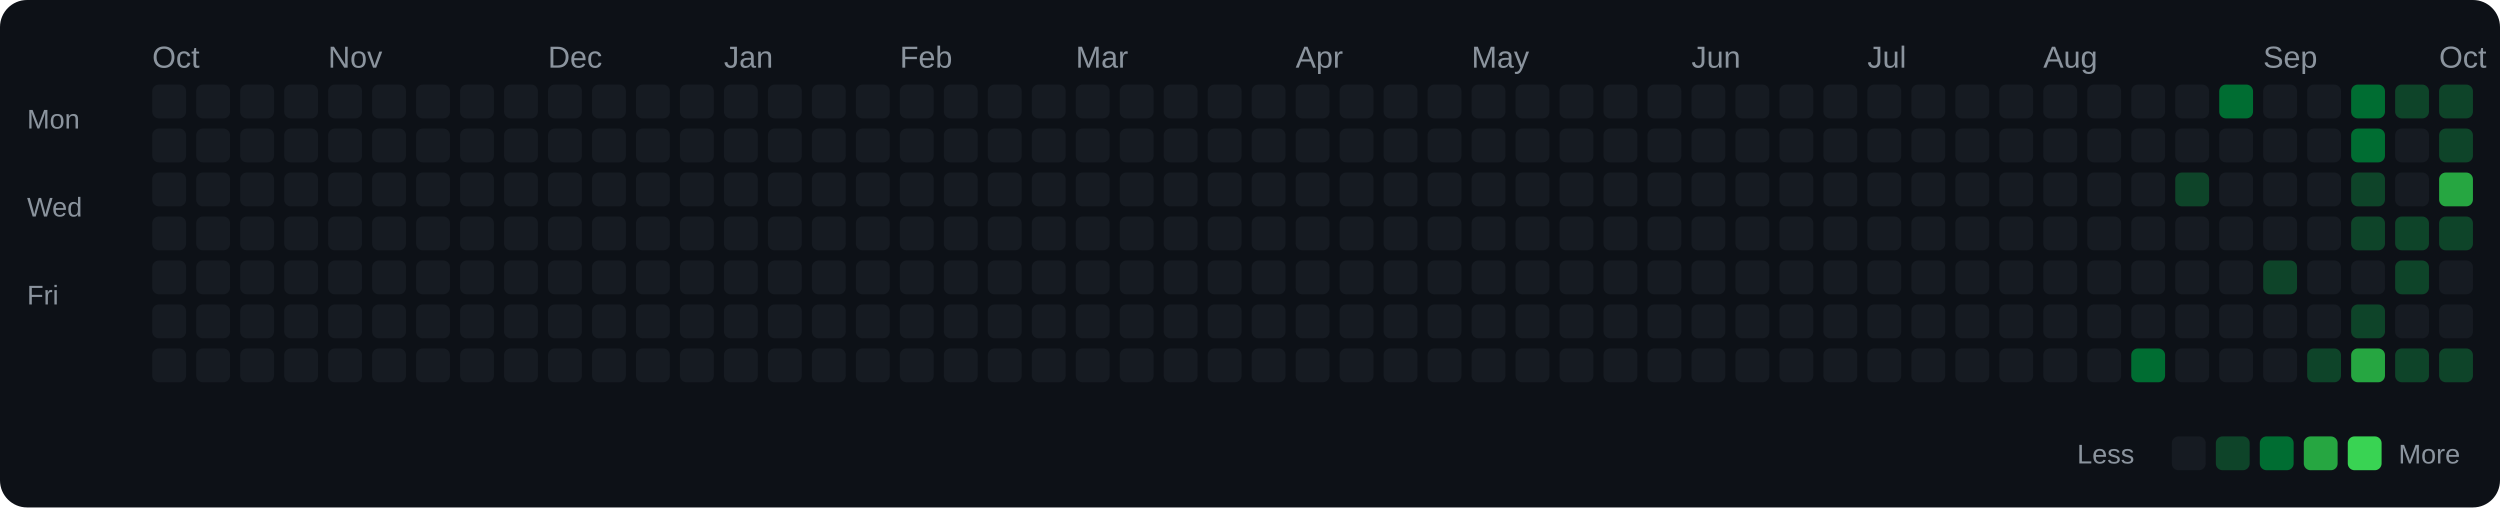
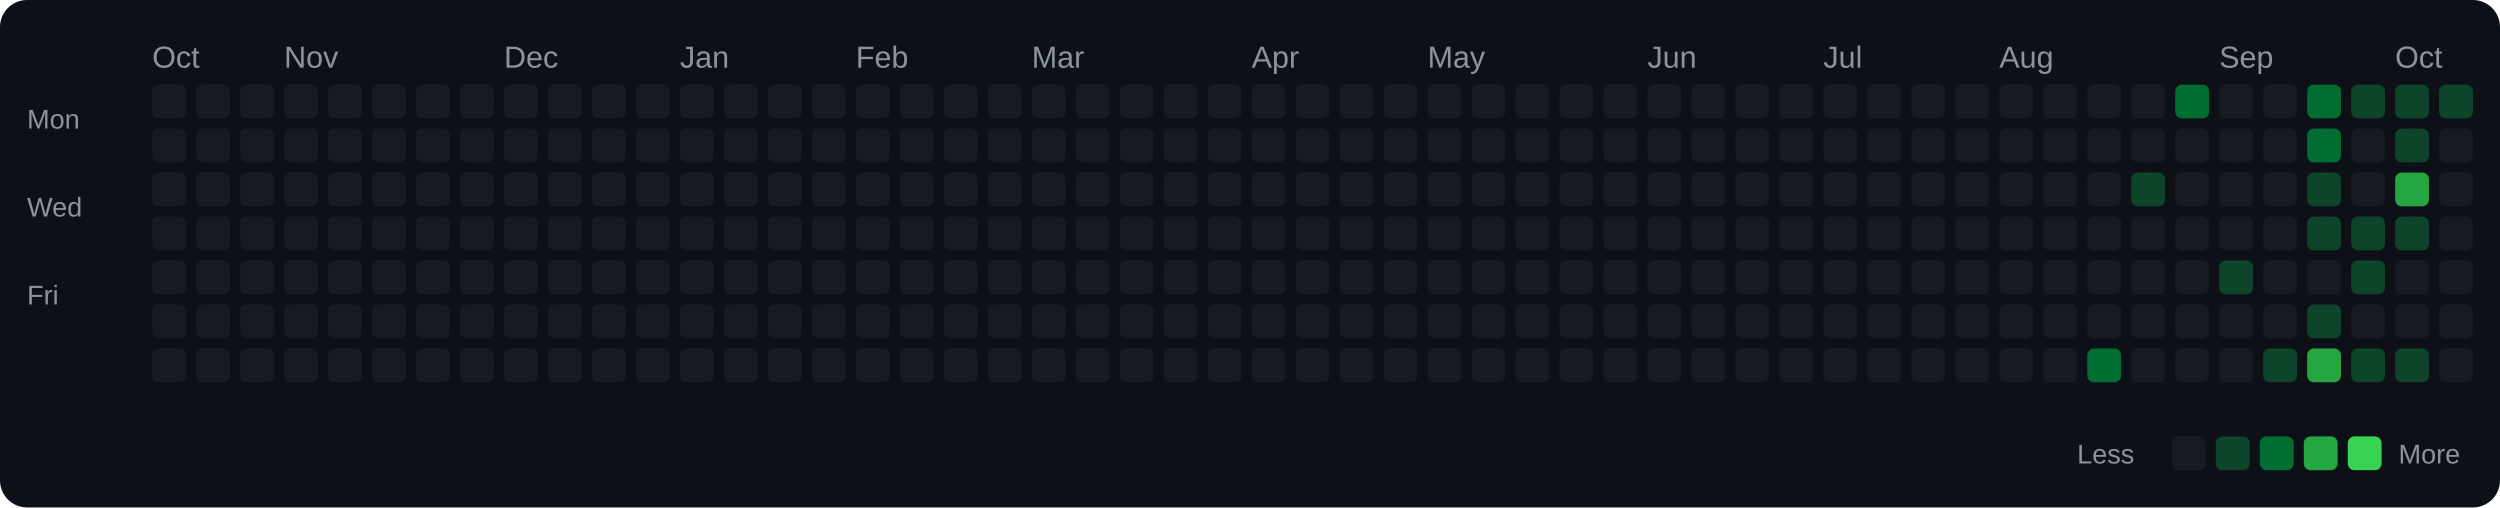
<svg xmlns="http://www.w3.org/2000/svg" width="739" height="150" viewBox="0 0 739 150" role="img" aria-labelledby="title description">
  <rect width="100%" height="100%" fill="#0d1117" rx="8" />
  <text x="45" y="20" fill="#8b949e" font-family="Arial, sans-serif" font-size="9"> Oct </text>
-   <text x="97" y="20" fill="#8b949e" font-family="Arial, sans-serif" font-size="9"> Nov </text>
-   <text x="162" y="20" fill="#8b949e" font-family="Arial, sans-serif" font-size="9"> Dec </text>
-   <text x="214" y="20" fill="#8b949e" font-family="Arial, sans-serif" font-size="9"> Jan </text>
-   <text x="266" y="20" fill="#8b949e" font-family="Arial, sans-serif" font-size="9"> Feb </text>
-   <text x="318" y="20" fill="#8b949e" font-family="Arial, sans-serif" font-size="9"> Mar </text>
-   <text x="383" y="20" fill="#8b949e" font-family="Arial, sans-serif" font-size="9"> Apr </text>
-   <text x="435" y="20" fill="#8b949e" font-family="Arial, sans-serif" font-size="9"> May </text>
-   <text x="500" y="20" fill="#8b949e" font-family="Arial, sans-serif" font-size="9"> Jun </text>
-   <text x="552" y="20" fill="#8b949e" font-family="Arial, sans-serif" font-size="9"> Jul </text>
-   <text x="604" y="20" fill="#8b949e" font-family="Arial, sans-serif" font-size="9"> Aug </text>
-   <text x="669" y="20" fill="#8b949e" font-family="Arial, sans-serif" font-size="9"> Sep </text>
-   <text x="721" y="20" fill="#8b949e" font-family="Arial, sans-serif" font-size="9"> Oct </text>
+   <text x="84" y="20" fill="#8b949e" font-family="Arial, sans-serif" font-size="9"> Nov </text>
+   <text x="149" y="20" fill="#8b949e" font-family="Arial, sans-serif" font-size="9"> Dec </text>
+   <text x="201" y="20" fill="#8b949e" font-family="Arial, sans-serif" font-size="9"> Jan </text>
+   <text x="253" y="20" fill="#8b949e" font-family="Arial, sans-serif" font-size="9"> Feb </text>
+   <text x="305" y="20" fill="#8b949e" font-family="Arial, sans-serif" font-size="9"> Mar </text>
+   <text x="370" y="20" fill="#8b949e" font-family="Arial, sans-serif" font-size="9"> Apr </text>
+   <text x="422" y="20" fill="#8b949e" font-family="Arial, sans-serif" font-size="9"> May </text>
+   <text x="487" y="20" fill="#8b949e" font-family="Arial, sans-serif" font-size="9"> Jun </text>
+   <text x="539" y="20" fill="#8b949e" font-family="Arial, sans-serif" font-size="9"> Jul </text>
+   <text x="591" y="20" fill="#8b949e" font-family="Arial, sans-serif" font-size="9"> Aug </text>
+   <text x="656" y="20" fill="#8b949e" font-family="Arial, sans-serif" font-size="9"> Sep </text>
+   <text x="708" y="20" fill="#8b949e" font-family="Arial, sans-serif" font-size="9"> Oct </text>
  <rect x="45" y="25" width="10" height="10" rx="2" fill="#161b22"> </rect>
  <rect x="45" y="38" width="10" height="10" rx="2" fill="#161b22"> </rect>
  <rect x="45" y="51" width="10" height="10" rx="2" fill="#161b22"> </rect>
  <rect x="45" y="64" width="10" height="10" rx="2" fill="#161b22"> </rect>
  <rect x="45" y="77" width="10" height="10" rx="2" fill="#161b22"> </rect>
  <rect x="45" y="90" width="10" height="10" rx="2" fill="#161b22"> </rect>
  <rect x="45" y="103" width="10" height="10" rx="2" fill="#161b22"> </rect>
  <rect x="58" y="25" width="10" height="10" rx="2" fill="#161b22"> </rect>
  <rect x="58" y="38" width="10" height="10" rx="2" fill="#161b22"> </rect>
  <rect x="58" y="51" width="10" height="10" rx="2" fill="#161b22"> </rect>
  <rect x="58" y="64" width="10" height="10" rx="2" fill="#161b22"> </rect>
  <rect x="58" y="77" width="10" height="10" rx="2" fill="#161b22"> </rect>
  <rect x="58" y="90" width="10" height="10" rx="2" fill="#161b22"> </rect>
  <rect x="58" y="103" width="10" height="10" rx="2" fill="#161b22"> </rect>
  <rect x="71" y="25" width="10" height="10" rx="2" fill="#161b22"> </rect>
  <rect x="71" y="38" width="10" height="10" rx="2" fill="#161b22"> </rect>
  <rect x="71" y="51" width="10" height="10" rx="2" fill="#161b22"> </rect>
  <rect x="71" y="64" width="10" height="10" rx="2" fill="#161b22"> </rect>
  <rect x="71" y="77" width="10" height="10" rx="2" fill="#161b22"> </rect>
  <rect x="71" y="90" width="10" height="10" rx="2" fill="#161b22"> </rect>
  <rect x="71" y="103" width="10" height="10" rx="2" fill="#161b22"> </rect>
  <rect x="84" y="25" width="10" height="10" rx="2" fill="#161b22"> </rect>
  <rect x="84" y="38" width="10" height="10" rx="2" fill="#161b22"> </rect>
  <rect x="84" y="51" width="10" height="10" rx="2" fill="#161b22"> </rect>
  <rect x="84" y="64" width="10" height="10" rx="2" fill="#161b22"> </rect>
  <rect x="84" y="77" width="10" height="10" rx="2" fill="#161b22"> </rect>
  <rect x="84" y="90" width="10" height="10" rx="2" fill="#161b22"> </rect>
  <rect x="84" y="103" width="10" height="10" rx="2" fill="#161b22"> </rect>
  <rect x="97" y="25" width="10" height="10" rx="2" fill="#161b22"> </rect>
  <rect x="97" y="38" width="10" height="10" rx="2" fill="#161b22"> </rect>
  <rect x="97" y="51" width="10" height="10" rx="2" fill="#161b22"> </rect>
  <rect x="97" y="64" width="10" height="10" rx="2" fill="#161b22"> </rect>
  <rect x="97" y="77" width="10" height="10" rx="2" fill="#161b22"> </rect>
  <rect x="97" y="90" width="10" height="10" rx="2" fill="#161b22"> </rect>
  <rect x="97" y="103" width="10" height="10" rx="2" fill="#161b22"> </rect>
  <rect x="110" y="25" width="10" height="10" rx="2" fill="#161b22"> </rect>
  <rect x="110" y="38" width="10" height="10" rx="2" fill="#161b22"> </rect>
  <rect x="110" y="51" width="10" height="10" rx="2" fill="#161b22"> </rect>
  <rect x="110" y="64" width="10" height="10" rx="2" fill="#161b22"> </rect>
  <rect x="110" y="77" width="10" height="10" rx="2" fill="#161b22"> </rect>
  <rect x="110" y="90" width="10" height="10" rx="2" fill="#161b22"> </rect>
  <rect x="110" y="103" width="10" height="10" rx="2" fill="#161b22"> </rect>
  <rect x="123" y="25" width="10" height="10" rx="2" fill="#161b22"> </rect>
  <rect x="123" y="38" width="10" height="10" rx="2" fill="#161b22"> </rect>
  <rect x="123" y="51" width="10" height="10" rx="2" fill="#161b22"> </rect>
  <rect x="123" y="64" width="10" height="10" rx="2" fill="#161b22"> </rect>
  <rect x="123" y="77" width="10" height="10" rx="2" fill="#161b22"> </rect>
  <rect x="123" y="90" width="10" height="10" rx="2" fill="#161b22"> </rect>
  <rect x="123" y="103" width="10" height="10" rx="2" fill="#161b22"> </rect>
  <rect x="136" y="25" width="10" height="10" rx="2" fill="#161b22"> </rect>
  <rect x="136" y="38" width="10" height="10" rx="2" fill="#161b22"> </rect>
  <rect x="136" y="51" width="10" height="10" rx="2" fill="#161b22"> </rect>
  <rect x="136" y="64" width="10" height="10" rx="2" fill="#161b22"> </rect>
  <rect x="136" y="77" width="10" height="10" rx="2" fill="#161b22"> </rect>
  <rect x="136" y="90" width="10" height="10" rx="2" fill="#161b22"> </rect>
  <rect x="136" y="103" width="10" height="10" rx="2" fill="#161b22"> </rect>
  <rect x="149" y="25" width="10" height="10" rx="2" fill="#161b22"> </rect>
  <rect x="149" y="38" width="10" height="10" rx="2" fill="#161b22"> </rect>
  <rect x="149" y="51" width="10" height="10" rx="2" fill="#161b22"> </rect>
  <rect x="149" y="64" width="10" height="10" rx="2" fill="#161b22"> </rect>
  <rect x="149" y="77" width="10" height="10" rx="2" fill="#161b22"> </rect>
  <rect x="149" y="90" width="10" height="10" rx="2" fill="#161b22"> </rect>
  <rect x="149" y="103" width="10" height="10" rx="2" fill="#161b22"> </rect>
  <rect x="162" y="25" width="10" height="10" rx="2" fill="#161b22"> </rect>
  <rect x="162" y="38" width="10" height="10" rx="2" fill="#161b22"> </rect>
  <rect x="162" y="51" width="10" height="10" rx="2" fill="#161b22"> </rect>
  <rect x="162" y="64" width="10" height="10" rx="2" fill="#161b22"> </rect>
  <rect x="162" y="77" width="10" height="10" rx="2" fill="#161b22"> </rect>
  <rect x="162" y="90" width="10" height="10" rx="2" fill="#161b22"> </rect>
  <rect x="162" y="103" width="10" height="10" rx="2" fill="#161b22"> </rect>
  <rect x="175" y="25" width="10" height="10" rx="2" fill="#161b22"> </rect>
  <rect x="175" y="38" width="10" height="10" rx="2" fill="#161b22"> </rect>
  <rect x="175" y="51" width="10" height="10" rx="2" fill="#161b22"> </rect>
  <rect x="175" y="64" width="10" height="10" rx="2" fill="#161b22"> </rect>
  <rect x="175" y="77" width="10" height="10" rx="2" fill="#161b22"> </rect>
  <rect x="175" y="90" width="10" height="10" rx="2" fill="#161b22"> </rect>
  <rect x="175" y="103" width="10" height="10" rx="2" fill="#161b22"> </rect>
  <rect x="188" y="25" width="10" height="10" rx="2" fill="#161b22"> </rect>
  <rect x="188" y="38" width="10" height="10" rx="2" fill="#161b22"> </rect>
  <rect x="188" y="51" width="10" height="10" rx="2" fill="#161b22"> </rect>
  <rect x="188" y="64" width="10" height="10" rx="2" fill="#161b22"> </rect>
  <rect x="188" y="77" width="10" height="10" rx="2" fill="#161b22"> </rect>
  <rect x="188" y="90" width="10" height="10" rx="2" fill="#161b22"> </rect>
  <rect x="188" y="103" width="10" height="10" rx="2" fill="#161b22"> </rect>
  <rect x="201" y="25" width="10" height="10" rx="2" fill="#161b22"> </rect>
  <rect x="201" y="38" width="10" height="10" rx="2" fill="#161b22"> </rect>
  <rect x="201" y="51" width="10" height="10" rx="2" fill="#161b22"> </rect>
  <rect x="201" y="64" width="10" height="10" rx="2" fill="#161b22"> </rect>
  <rect x="201" y="77" width="10" height="10" rx="2" fill="#161b22"> </rect>
  <rect x="201" y="90" width="10" height="10" rx="2" fill="#161b22"> </rect>
  <rect x="201" y="103" width="10" height="10" rx="2" fill="#161b22"> </rect>
  <rect x="214" y="25" width="10" height="10" rx="2" fill="#161b22"> </rect>
  <rect x="214" y="38" width="10" height="10" rx="2" fill="#161b22"> </rect>
  <rect x="214" y="51" width="10" height="10" rx="2" fill="#161b22"> </rect>
  <rect x="214" y="64" width="10" height="10" rx="2" fill="#161b22"> </rect>
  <rect x="214" y="77" width="10" height="10" rx="2" fill="#161b22"> </rect>
  <rect x="214" y="90" width="10" height="10" rx="2" fill="#161b22"> </rect>
  <rect x="214" y="103" width="10" height="10" rx="2" fill="#161b22"> </rect>
  <rect x="227" y="25" width="10" height="10" rx="2" fill="#161b22"> </rect>
  <rect x="227" y="38" width="10" height="10" rx="2" fill="#161b22"> </rect>
  <rect x="227" y="51" width="10" height="10" rx="2" fill="#161b22"> </rect>
  <rect x="227" y="64" width="10" height="10" rx="2" fill="#161b22"> </rect>
  <rect x="227" y="77" width="10" height="10" rx="2" fill="#161b22"> </rect>
  <rect x="227" y="90" width="10" height="10" rx="2" fill="#161b22"> </rect>
  <rect x="227" y="103" width="10" height="10" rx="2" fill="#161b22"> </rect>
  <rect x="240" y="25" width="10" height="10" rx="2" fill="#161b22"> </rect>
  <rect x="240" y="38" width="10" height="10" rx="2" fill="#161b22"> </rect>
  <rect x="240" y="51" width="10" height="10" rx="2" fill="#161b22"> </rect>
  <rect x="240" y="64" width="10" height="10" rx="2" fill="#161b22"> </rect>
  <rect x="240" y="77" width="10" height="10" rx="2" fill="#161b22"> </rect>
  <rect x="240" y="90" width="10" height="10" rx="2" fill="#161b22"> </rect>
  <rect x="240" y="103" width="10" height="10" rx="2" fill="#161b22"> </rect>
  <rect x="253" y="25" width="10" height="10" rx="2" fill="#161b22"> </rect>
  <rect x="253" y="38" width="10" height="10" rx="2" fill="#161b22"> </rect>
  <rect x="253" y="51" width="10" height="10" rx="2" fill="#161b22"> </rect>
  <rect x="253" y="64" width="10" height="10" rx="2" fill="#161b22"> </rect>
  <rect x="253" y="77" width="10" height="10" rx="2" fill="#161b22"> </rect>
  <rect x="253" y="90" width="10" height="10" rx="2" fill="#161b22"> </rect>
  <rect x="253" y="103" width="10" height="10" rx="2" fill="#161b22"> </rect>
  <rect x="266" y="25" width="10" height="10" rx="2" fill="#161b22"> </rect>
  <rect x="266" y="38" width="10" height="10" rx="2" fill="#161b22"> </rect>
  <rect x="266" y="51" width="10" height="10" rx="2" fill="#161b22"> </rect>
  <rect x="266" y="64" width="10" height="10" rx="2" fill="#161b22"> </rect>
  <rect x="266" y="77" width="10" height="10" rx="2" fill="#161b22"> </rect>
  <rect x="266" y="90" width="10" height="10" rx="2" fill="#161b22"> </rect>
  <rect x="266" y="103" width="10" height="10" rx="2" fill="#161b22"> </rect>
  <rect x="279" y="25" width="10" height="10" rx="2" fill="#161b22"> </rect>
  <rect x="279" y="38" width="10" height="10" rx="2" fill="#161b22"> </rect>
  <rect x="279" y="51" width="10" height="10" rx="2" fill="#161b22"> </rect>
  <rect x="279" y="64" width="10" height="10" rx="2" fill="#161b22"> </rect>
  <rect x="279" y="77" width="10" height="10" rx="2" fill="#161b22"> </rect>
  <rect x="279" y="90" width="10" height="10" rx="2" fill="#161b22"> </rect>
  <rect x="279" y="103" width="10" height="10" rx="2" fill="#161b22"> </rect>
  <rect x="292" y="25" width="10" height="10" rx="2" fill="#161b22"> </rect>
  <rect x="292" y="38" width="10" height="10" rx="2" fill="#161b22"> </rect>
  <rect x="292" y="51" width="10" height="10" rx="2" fill="#161b22"> </rect>
  <rect x="292" y="64" width="10" height="10" rx="2" fill="#161b22"> </rect>
  <rect x="292" y="77" width="10" height="10" rx="2" fill="#161b22"> </rect>
  <rect x="292" y="90" width="10" height="10" rx="2" fill="#161b22"> </rect>
  <rect x="292" y="103" width="10" height="10" rx="2" fill="#161b22"> </rect>
  <rect x="305" y="25" width="10" height="10" rx="2" fill="#161b22"> </rect>
  <rect x="305" y="38" width="10" height="10" rx="2" fill="#161b22"> </rect>
  <rect x="305" y="51" width="10" height="10" rx="2" fill="#161b22"> </rect>
  <rect x="305" y="64" width="10" height="10" rx="2" fill="#161b22"> </rect>
  <rect x="305" y="77" width="10" height="10" rx="2" fill="#161b22"> </rect>
  <rect x="305" y="90" width="10" height="10" rx="2" fill="#161b22"> </rect>
  <rect x="305" y="103" width="10" height="10" rx="2" fill="#161b22"> </rect>
  <rect x="318" y="25" width="10" height="10" rx="2" fill="#161b22"> </rect>
  <rect x="318" y="38" width="10" height="10" rx="2" fill="#161b22"> </rect>
  <rect x="318" y="51" width="10" height="10" rx="2" fill="#161b22"> </rect>
  <rect x="318" y="64" width="10" height="10" rx="2" fill="#161b22"> </rect>
  <rect x="318" y="77" width="10" height="10" rx="2" fill="#161b22"> </rect>
  <rect x="318" y="90" width="10" height="10" rx="2" fill="#161b22"> </rect>
  <rect x="318" y="103" width="10" height="10" rx="2" fill="#161b22"> </rect>
  <rect x="331" y="25" width="10" height="10" rx="2" fill="#161b22"> </rect>
  <rect x="331" y="38" width="10" height="10" rx="2" fill="#161b22"> </rect>
  <rect x="331" y="51" width="10" height="10" rx="2" fill="#161b22"> </rect>
  <rect x="331" y="64" width="10" height="10" rx="2" fill="#161b22"> </rect>
  <rect x="331" y="77" width="10" height="10" rx="2" fill="#161b22"> </rect>
  <rect x="331" y="90" width="10" height="10" rx="2" fill="#161b22"> </rect>
  <rect x="331" y="103" width="10" height="10" rx="2" fill="#161b22"> </rect>
  <rect x="344" y="25" width="10" height="10" rx="2" fill="#161b22"> </rect>
  <rect x="344" y="38" width="10" height="10" rx="2" fill="#161b22"> </rect>
  <rect x="344" y="51" width="10" height="10" rx="2" fill="#161b22"> </rect>
  <rect x="344" y="64" width="10" height="10" rx="2" fill="#161b22"> </rect>
  <rect x="344" y="77" width="10" height="10" rx="2" fill="#161b22"> </rect>
  <rect x="344" y="90" width="10" height="10" rx="2" fill="#161b22"> </rect>
  <rect x="344" y="103" width="10" height="10" rx="2" fill="#161b22"> </rect>
  <rect x="357" y="25" width="10" height="10" rx="2" fill="#161b22"> </rect>
  <rect x="357" y="38" width="10" height="10" rx="2" fill="#161b22"> </rect>
  <rect x="357" y="51" width="10" height="10" rx="2" fill="#161b22"> </rect>
  <rect x="357" y="64" width="10" height="10" rx="2" fill="#161b22"> </rect>
  <rect x="357" y="77" width="10" height="10" rx="2" fill="#161b22"> </rect>
  <rect x="357" y="90" width="10" height="10" rx="2" fill="#161b22"> </rect>
  <rect x="357" y="103" width="10" height="10" rx="2" fill="#161b22"> </rect>
  <rect x="370" y="25" width="10" height="10" rx="2" fill="#161b22"> </rect>
  <rect x="370" y="38" width="10" height="10" rx="2" fill="#161b22"> </rect>
  <rect x="370" y="51" width="10" height="10" rx="2" fill="#161b22"> </rect>
  <rect x="370" y="64" width="10" height="10" rx="2" fill="#161b22"> </rect>
  <rect x="370" y="77" width="10" height="10" rx="2" fill="#161b22"> </rect>
  <rect x="370" y="90" width="10" height="10" rx="2" fill="#161b22"> </rect>
  <rect x="370" y="103" width="10" height="10" rx="2" fill="#161b22"> </rect>
  <rect x="383" y="25" width="10" height="10" rx="2" fill="#161b22"> </rect>
  <rect x="383" y="38" width="10" height="10" rx="2" fill="#161b22"> </rect>
  <rect x="383" y="51" width="10" height="10" rx="2" fill="#161b22"> </rect>
  <rect x="383" y="64" width="10" height="10" rx="2" fill="#161b22"> </rect>
  <rect x="383" y="77" width="10" height="10" rx="2" fill="#161b22"> </rect>
  <rect x="383" y="90" width="10" height="10" rx="2" fill="#161b22"> </rect>
  <rect x="383" y="103" width="10" height="10" rx="2" fill="#161b22"> </rect>
  <rect x="396" y="25" width="10" height="10" rx="2" fill="#161b22"> </rect>
  <rect x="396" y="38" width="10" height="10" rx="2" fill="#161b22"> </rect>
  <rect x="396" y="51" width="10" height="10" rx="2" fill="#161b22"> </rect>
  <rect x="396" y="64" width="10" height="10" rx="2" fill="#161b22"> </rect>
  <rect x="396" y="77" width="10" height="10" rx="2" fill="#161b22"> </rect>
  <rect x="396" y="90" width="10" height="10" rx="2" fill="#161b22"> </rect>
  <rect x="396" y="103" width="10" height="10" rx="2" fill="#161b22"> </rect>
  <rect x="409" y="25" width="10" height="10" rx="2" fill="#161b22"> </rect>
  <rect x="409" y="38" width="10" height="10" rx="2" fill="#161b22"> </rect>
  <rect x="409" y="51" width="10" height="10" rx="2" fill="#161b22"> </rect>
  <rect x="409" y="64" width="10" height="10" rx="2" fill="#161b22"> </rect>
  <rect x="409" y="77" width="10" height="10" rx="2" fill="#161b22"> </rect>
  <rect x="409" y="90" width="10" height="10" rx="2" fill="#161b22"> </rect>
  <rect x="409" y="103" width="10" height="10" rx="2" fill="#161b22"> </rect>
  <rect x="422" y="25" width="10" height="10" rx="2" fill="#161b22"> </rect>
  <rect x="422" y="38" width="10" height="10" rx="2" fill="#161b22"> </rect>
  <rect x="422" y="51" width="10" height="10" rx="2" fill="#161b22"> </rect>
  <rect x="422" y="64" width="10" height="10" rx="2" fill="#161b22"> </rect>
  <rect x="422" y="77" width="10" height="10" rx="2" fill="#161b22"> </rect>
  <rect x="422" y="90" width="10" height="10" rx="2" fill="#161b22"> </rect>
  <rect x="422" y="103" width="10" height="10" rx="2" fill="#161b22"> </rect>
  <rect x="435" y="25" width="10" height="10" rx="2" fill="#161b22"> </rect>
  <rect x="435" y="38" width="10" height="10" rx="2" fill="#161b22"> </rect>
  <rect x="435" y="51" width="10" height="10" rx="2" fill="#161b22"> </rect>
  <rect x="435" y="64" width="10" height="10" rx="2" fill="#161b22"> </rect>
  <rect x="435" y="77" width="10" height="10" rx="2" fill="#161b22"> </rect>
  <rect x="435" y="90" width="10" height="10" rx="2" fill="#161b22"> </rect>
  <rect x="435" y="103" width="10" height="10" rx="2" fill="#161b22"> </rect>
  <rect x="448" y="25" width="10" height="10" rx="2" fill="#161b22"> </rect>
  <rect x="448" y="38" width="10" height="10" rx="2" fill="#161b22"> </rect>
  <rect x="448" y="51" width="10" height="10" rx="2" fill="#161b22"> </rect>
  <rect x="448" y="64" width="10" height="10" rx="2" fill="#161b22"> </rect>
  <rect x="448" y="77" width="10" height="10" rx="2" fill="#161b22"> </rect>
  <rect x="448" y="90" width="10" height="10" rx="2" fill="#161b22"> </rect>
  <rect x="448" y="103" width="10" height="10" rx="2" fill="#161b22"> </rect>
  <rect x="461" y="25" width="10" height="10" rx="2" fill="#161b22"> </rect>
  <rect x="461" y="38" width="10" height="10" rx="2" fill="#161b22"> </rect>
  <rect x="461" y="51" width="10" height="10" rx="2" fill="#161b22"> </rect>
  <rect x="461" y="64" width="10" height="10" rx="2" fill="#161b22"> </rect>
  <rect x="461" y="77" width="10" height="10" rx="2" fill="#161b22"> </rect>
  <rect x="461" y="90" width="10" height="10" rx="2" fill="#161b22"> </rect>
  <rect x="461" y="103" width="10" height="10" rx="2" fill="#161b22"> </rect>
  <rect x="474" y="25" width="10" height="10" rx="2" fill="#161b22"> </rect>
  <rect x="474" y="38" width="10" height="10" rx="2" fill="#161b22"> </rect>
  <rect x="474" y="51" width="10" height="10" rx="2" fill="#161b22"> </rect>
  <rect x="474" y="64" width="10" height="10" rx="2" fill="#161b22"> </rect>
  <rect x="474" y="77" width="10" height="10" rx="2" fill="#161b22"> </rect>
  <rect x="474" y="90" width="10" height="10" rx="2" fill="#161b22"> </rect>
  <rect x="474" y="103" width="10" height="10" rx="2" fill="#161b22"> </rect>
  <rect x="487" y="25" width="10" height="10" rx="2" fill="#161b22"> </rect>
  <rect x="487" y="38" width="10" height="10" rx="2" fill="#161b22"> </rect>
  <rect x="487" y="51" width="10" height="10" rx="2" fill="#161b22"> </rect>
  <rect x="487" y="64" width="10" height="10" rx="2" fill="#161b22"> </rect>
  <rect x="487" y="77" width="10" height="10" rx="2" fill="#161b22"> </rect>
  <rect x="487" y="90" width="10" height="10" rx="2" fill="#161b22"> </rect>
  <rect x="487" y="103" width="10" height="10" rx="2" fill="#161b22"> </rect>
  <rect x="500" y="25" width="10" height="10" rx="2" fill="#161b22"> </rect>
  <rect x="500" y="38" width="10" height="10" rx="2" fill="#161b22"> </rect>
  <rect x="500" y="51" width="10" height="10" rx="2" fill="#161b22"> </rect>
  <rect x="500" y="64" width="10" height="10" rx="2" fill="#161b22"> </rect>
  <rect x="500" y="77" width="10" height="10" rx="2" fill="#161b22"> </rect>
  <rect x="500" y="90" width="10" height="10" rx="2" fill="#161b22"> </rect>
  <rect x="500" y="103" width="10" height="10" rx="2" fill="#161b22"> </rect>
  <rect x="513" y="25" width="10" height="10" rx="2" fill="#161b22"> </rect>
  <rect x="513" y="38" width="10" height="10" rx="2" fill="#161b22"> </rect>
  <rect x="513" y="51" width="10" height="10" rx="2" fill="#161b22"> </rect>
  <rect x="513" y="64" width="10" height="10" rx="2" fill="#161b22"> </rect>
  <rect x="513" y="77" width="10" height="10" rx="2" fill="#161b22"> </rect>
  <rect x="513" y="90" width="10" height="10" rx="2" fill="#161b22"> </rect>
  <rect x="513" y="103" width="10" height="10" rx="2" fill="#161b22"> </rect>
  <rect x="526" y="25" width="10" height="10" rx="2" fill="#161b22"> </rect>
  <rect x="526" y="38" width="10" height="10" rx="2" fill="#161b22"> </rect>
  <rect x="526" y="51" width="10" height="10" rx="2" fill="#161b22"> </rect>
  <rect x="526" y="64" width="10" height="10" rx="2" fill="#161b22"> </rect>
  <rect x="526" y="77" width="10" height="10" rx="2" fill="#161b22"> </rect>
  <rect x="526" y="90" width="10" height="10" rx="2" fill="#161b22"> </rect>
  <rect x="526" y="103" width="10" height="10" rx="2" fill="#161b22"> </rect>
  <rect x="539" y="25" width="10" height="10" rx="2" fill="#161b22"> </rect>
  <rect x="539" y="38" width="10" height="10" rx="2" fill="#161b22"> </rect>
  <rect x="539" y="51" width="10" height="10" rx="2" fill="#161b22"> </rect>
  <rect x="539" y="64" width="10" height="10" rx="2" fill="#161b22"> </rect>
  <rect x="539" y="77" width="10" height="10" rx="2" fill="#161b22"> </rect>
  <rect x="539" y="90" width="10" height="10" rx="2" fill="#161b22"> </rect>
  <rect x="539" y="103" width="10" height="10" rx="2" fill="#161b22"> </rect>
  <rect x="552" y="25" width="10" height="10" rx="2" fill="#161b22"> </rect>
  <rect x="552" y="38" width="10" height="10" rx="2" fill="#161b22"> </rect>
  <rect x="552" y="51" width="10" height="10" rx="2" fill="#161b22"> </rect>
  <rect x="552" y="64" width="10" height="10" rx="2" fill="#161b22"> </rect>
  <rect x="552" y="77" width="10" height="10" rx="2" fill="#161b22"> </rect>
  <rect x="552" y="90" width="10" height="10" rx="2" fill="#161b22"> </rect>
  <rect x="552" y="103" width="10" height="10" rx="2" fill="#161b22"> </rect>
  <rect x="565" y="25" width="10" height="10" rx="2" fill="#161b22"> </rect>
  <rect x="565" y="38" width="10" height="10" rx="2" fill="#161b22"> </rect>
  <rect x="565" y="51" width="10" height="10" rx="2" fill="#161b22"> </rect>
  <rect x="565" y="64" width="10" height="10" rx="2" fill="#161b22"> </rect>
  <rect x="565" y="77" width="10" height="10" rx="2" fill="#161b22"> </rect>
  <rect x="565" y="90" width="10" height="10" rx="2" fill="#161b22"> </rect>
  <rect x="565" y="103" width="10" height="10" rx="2" fill="#161b22"> </rect>
  <rect x="578" y="25" width="10" height="10" rx="2" fill="#161b22"> </rect>
  <rect x="578" y="38" width="10" height="10" rx="2" fill="#161b22"> </rect>
  <rect x="578" y="51" width="10" height="10" rx="2" fill="#161b22"> </rect>
  <rect x="578" y="64" width="10" height="10" rx="2" fill="#161b22"> </rect>
  <rect x="578" y="77" width="10" height="10" rx="2" fill="#161b22"> </rect>
  <rect x="578" y="90" width="10" height="10" rx="2" fill="#161b22"> </rect>
  <rect x="578" y="103" width="10" height="10" rx="2" fill="#161b22"> </rect>
  <rect x="591" y="25" width="10" height="10" rx="2" fill="#161b22"> </rect>
  <rect x="591" y="38" width="10" height="10" rx="2" fill="#161b22"> </rect>
  <rect x="591" y="51" width="10" height="10" rx="2" fill="#161b22"> </rect>
  <rect x="591" y="64" width="10" height="10" rx="2" fill="#161b22"> </rect>
  <rect x="591" y="77" width="10" height="10" rx="2" fill="#161b22"> </rect>
  <rect x="591" y="90" width="10" height="10" rx="2" fill="#161b22"> </rect>
  <rect x="591" y="103" width="10" height="10" rx="2" fill="#161b22"> </rect>
  <rect x="604" y="25" width="10" height="10" rx="2" fill="#161b22"> </rect>
  <rect x="604" y="38" width="10" height="10" rx="2" fill="#161b22"> </rect>
  <rect x="604" y="51" width="10" height="10" rx="2" fill="#161b22"> </rect>
  <rect x="604" y="64" width="10" height="10" rx="2" fill="#161b22"> </rect>
  <rect x="604" y="77" width="10" height="10" rx="2" fill="#161b22"> </rect>
  <rect x="604" y="90" width="10" height="10" rx="2" fill="#161b22"> </rect>
  <rect x="604" y="103" width="10" height="10" rx="2" fill="#161b22"> </rect>
  <rect x="617" y="25" width="10" height="10" rx="2" fill="#161b22"> </rect>
  <rect x="617" y="38" width="10" height="10" rx="2" fill="#161b22"> </rect>
  <rect x="617" y="51" width="10" height="10" rx="2" fill="#161b22"> </rect>
  <rect x="617" y="64" width="10" height="10" rx="2" fill="#161b22"> </rect>
  <rect x="617" y="77" width="10" height="10" rx="2" fill="#161b22"> </rect>
  <rect x="617" y="90" width="10" height="10" rx="2" fill="#161b22"> </rect>
-   <rect x="617" y="103" width="10" height="10" rx="2" fill="#161b22"> </rect>
+   <rect x="617" y="103" width="10" height="10" rx="2" fill="#006d32"> </rect>
  <rect x="630" y="25" width="10" height="10" rx="2" fill="#161b22"> </rect>
  <rect x="630" y="38" width="10" height="10" rx="2" fill="#161b22"> </rect>
-   <rect x="630" y="51" width="10" height="10" rx="2" fill="#161b22"> </rect>
+   <rect x="630" y="51" width="10" height="10" rx="2" fill="#0e4429"> </rect>
  <rect x="630" y="64" width="10" height="10" rx="2" fill="#161b22"> </rect>
  <rect x="630" y="77" width="10" height="10" rx="2" fill="#161b22"> </rect>
  <rect x="630" y="90" width="10" height="10" rx="2" fill="#161b22"> </rect>
-   <rect x="630" y="103" width="10" height="10" rx="2" fill="#006d32"> </rect>
-   <rect x="643" y="25" width="10" height="10" rx="2" fill="#161b22"> </rect>
+   <rect x="630" y="103" width="10" height="10" rx="2" fill="#161b22"> </rect>
+   <rect x="643" y="25" width="10" height="10" rx="2" fill="#006d32"> </rect>
  <rect x="643" y="38" width="10" height="10" rx="2" fill="#161b22"> </rect>
-   <rect x="643" y="51" width="10" height="10" rx="2" fill="#0e4429"> </rect>
+   <rect x="643" y="51" width="10" height="10" rx="2" fill="#161b22"> </rect>
  <rect x="643" y="64" width="10" height="10" rx="2" fill="#161b22"> </rect>
  <rect x="643" y="77" width="10" height="10" rx="2" fill="#161b22"> </rect>
  <rect x="643" y="90" width="10" height="10" rx="2" fill="#161b22"> </rect>
  <rect x="643" y="103" width="10" height="10" rx="2" fill="#161b22"> </rect>
-   <rect x="656" y="25" width="10" height="10" rx="2" fill="#006d32"> </rect>
+   <rect x="656" y="25" width="10" height="10" rx="2" fill="#161b22"> </rect>
  <rect x="656" y="38" width="10" height="10" rx="2" fill="#161b22"> </rect>
  <rect x="656" y="51" width="10" height="10" rx="2" fill="#161b22"> </rect>
  <rect x="656" y="64" width="10" height="10" rx="2" fill="#161b22"> </rect>
-   <rect x="656" y="77" width="10" height="10" rx="2" fill="#161b22"> </rect>
+   <rect x="656" y="77" width="10" height="10" rx="2" fill="#0e4429"> </rect>
  <rect x="656" y="90" width="10" height="10" rx="2" fill="#161b22"> </rect>
  <rect x="656" y="103" width="10" height="10" rx="2" fill="#161b22"> </rect>
  <rect x="669" y="25" width="10" height="10" rx="2" fill="#161b22"> </rect>
  <rect x="669" y="38" width="10" height="10" rx="2" fill="#161b22"> </rect>
  <rect x="669" y="51" width="10" height="10" rx="2" fill="#161b22"> </rect>
  <rect x="669" y="64" width="10" height="10" rx="2" fill="#161b22"> </rect>
-   <rect x="669" y="77" width="10" height="10" rx="2" fill="#0e4429"> </rect>
+   <rect x="669" y="77" width="10" height="10" rx="2" fill="#161b22"> </rect>
  <rect x="669" y="90" width="10" height="10" rx="2" fill="#161b22"> </rect>
-   <rect x="669" y="103" width="10" height="10" rx="2" fill="#161b22"> </rect>
-   <rect x="682" y="25" width="10" height="10" rx="2" fill="#161b22"> </rect>
-   <rect x="682" y="38" width="10" height="10" rx="2" fill="#161b22"> </rect>
-   <rect x="682" y="51" width="10" height="10" rx="2" fill="#161b22"> </rect>
-   <rect x="682" y="64" width="10" height="10" rx="2" fill="#161b22"> </rect>
+   <rect x="669" y="103" width="10" height="10" rx="2" fill="#0e4429"> </rect>
+   <rect x="682" y="25" width="10" height="10" rx="2" fill="#006d32"> </rect>
+   <rect x="682" y="38" width="10" height="10" rx="2" fill="#006d32"> </rect>
+   <rect x="682" y="51" width="10" height="10" rx="2" fill="#0e4429"> </rect>
+   <rect x="682" y="64" width="10" height="10" rx="2" fill="#0e4429"> </rect>
  <rect x="682" y="77" width="10" height="10" rx="2" fill="#161b22"> </rect>
-   <rect x="682" y="90" width="10" height="10" rx="2" fill="#161b22"> </rect>
-   <rect x="682" y="103" width="10" height="10" rx="2" fill="#0e4429"> </rect>
-   <rect x="695" y="25" width="10" height="10" rx="2" fill="#006d32"> </rect>
-   <rect x="695" y="38" width="10" height="10" rx="2" fill="#006d32"> </rect>
-   <rect x="695" y="51" width="10" height="10" rx="2" fill="#0e4429"> </rect>
+   <rect x="682" y="90" width="10" height="10" rx="2" fill="#0e4429"> </rect>
+   <rect x="682" y="103" width="10" height="10" rx="2" fill="#26a641"> </rect>
+   <rect x="695" y="25" width="10" height="10" rx="2" fill="#0e4429"> </rect>
+   <rect x="695" y="38" width="10" height="10" rx="2" fill="#161b22"> </rect>
+   <rect x="695" y="51" width="10" height="10" rx="2" fill="#161b22"> </rect>
  <rect x="695" y="64" width="10" height="10" rx="2" fill="#0e4429"> </rect>
-   <rect x="695" y="77" width="10" height="10" rx="2" fill="#161b22"> </rect>
-   <rect x="695" y="90" width="10" height="10" rx="2" fill="#0e4429"> </rect>
-   <rect x="695" y="103" width="10" height="10" rx="2" fill="#26a641"> </rect>
+   <rect x="695" y="77" width="10" height="10" rx="2" fill="#0e4429"> </rect>
+   <rect x="695" y="90" width="10" height="10" rx="2" fill="#161b22"> </rect>
+   <rect x="695" y="103" width="10" height="10" rx="2" fill="#0e4429"> </rect>
  <rect x="708" y="25" width="10" height="10" rx="2" fill="#0e4429"> </rect>
-   <rect x="708" y="38" width="10" height="10" rx="2" fill="#161b22"> </rect>
-   <rect x="708" y="51" width="10" height="10" rx="2" fill="#161b22"> </rect>
+   <rect x="708" y="38" width="10" height="10" rx="2" fill="#0e4429"> </rect>
+   <rect x="708" y="51" width="10" height="10" rx="2" fill="#26a641"> </rect>
  <rect x="708" y="64" width="10" height="10" rx="2" fill="#0e4429"> </rect>
-   <rect x="708" y="77" width="10" height="10" rx="2" fill="#0e4429"> </rect>
+   <rect x="708" y="77" width="10" height="10" rx="2" fill="#161b22"> </rect>
  <rect x="708" y="90" width="10" height="10" rx="2" fill="#161b22"> </rect>
  <rect x="708" y="103" width="10" height="10" rx="2" fill="#0e4429"> </rect>
  <rect x="721" y="25" width="10" height="10" rx="2" fill="#0e4429"> </rect>
-   <rect x="721" y="38" width="10" height="10" rx="2" fill="#0e4429"> </rect>
-   <rect x="721" y="51" width="10" height="10" rx="2" fill="#26a641"> </rect>
-   <rect x="721" y="64" width="10" height="10" rx="2" fill="#0e4429"> </rect>
+   <rect x="721" y="38" width="10" height="10" rx="2" fill="#161b22"> </rect>
+   <rect x="721" y="51" width="10" height="10" rx="2" fill="#161b22"> </rect>
+   <rect x="721" y="64" width="10" height="10" rx="2" fill="#161b22"> </rect>
  <rect x="721" y="77" width="10" height="10" rx="2" fill="#161b22"> </rect>
  <rect x="721" y="90" width="10" height="10" rx="2" fill="#161b22"> </rect>
-   <rect x="721" y="103" width="10" height="10" rx="2" fill="#0e4429"> </rect>
+   <rect x="721" y="103" width="10" height="10" rx="2" fill="#161b22"> </rect>
  <text x="8" y="38" fill="#8b949e" font-family="Arial, sans-serif" font-size="8">Mon</text>
  <text x="8" y="64" fill="#8b949e" font-family="Arial, sans-serif" font-size="8">Wed</text>
  <text x="8" y="90" fill="#8b949e" font-family="Arial, sans-serif" font-size="8">Fri</text>
  <text x="614" y="137" fill="#8b949e" font-family="Arial, sans-serif" font-size="8">Less</text>
  <rect x="642" y="129" width="10" height="10" rx="2" fill="#161b22" />
  <rect x="655" y="129" width="10" height="10" rx="2" fill="#0e4429" />
  <rect x="668" y="129" width="10" height="10" rx="2" fill="#006d32" />
  <rect x="681" y="129" width="10" height="10" rx="2" fill="#26a641" />
  <rect x="694" y="129" width="10" height="10" rx="2" fill="#39d353" />
  <text x="709" y="137" fill="#8b949e" font-family="Arial, sans-serif" font-size="8">More</text>
</svg>
